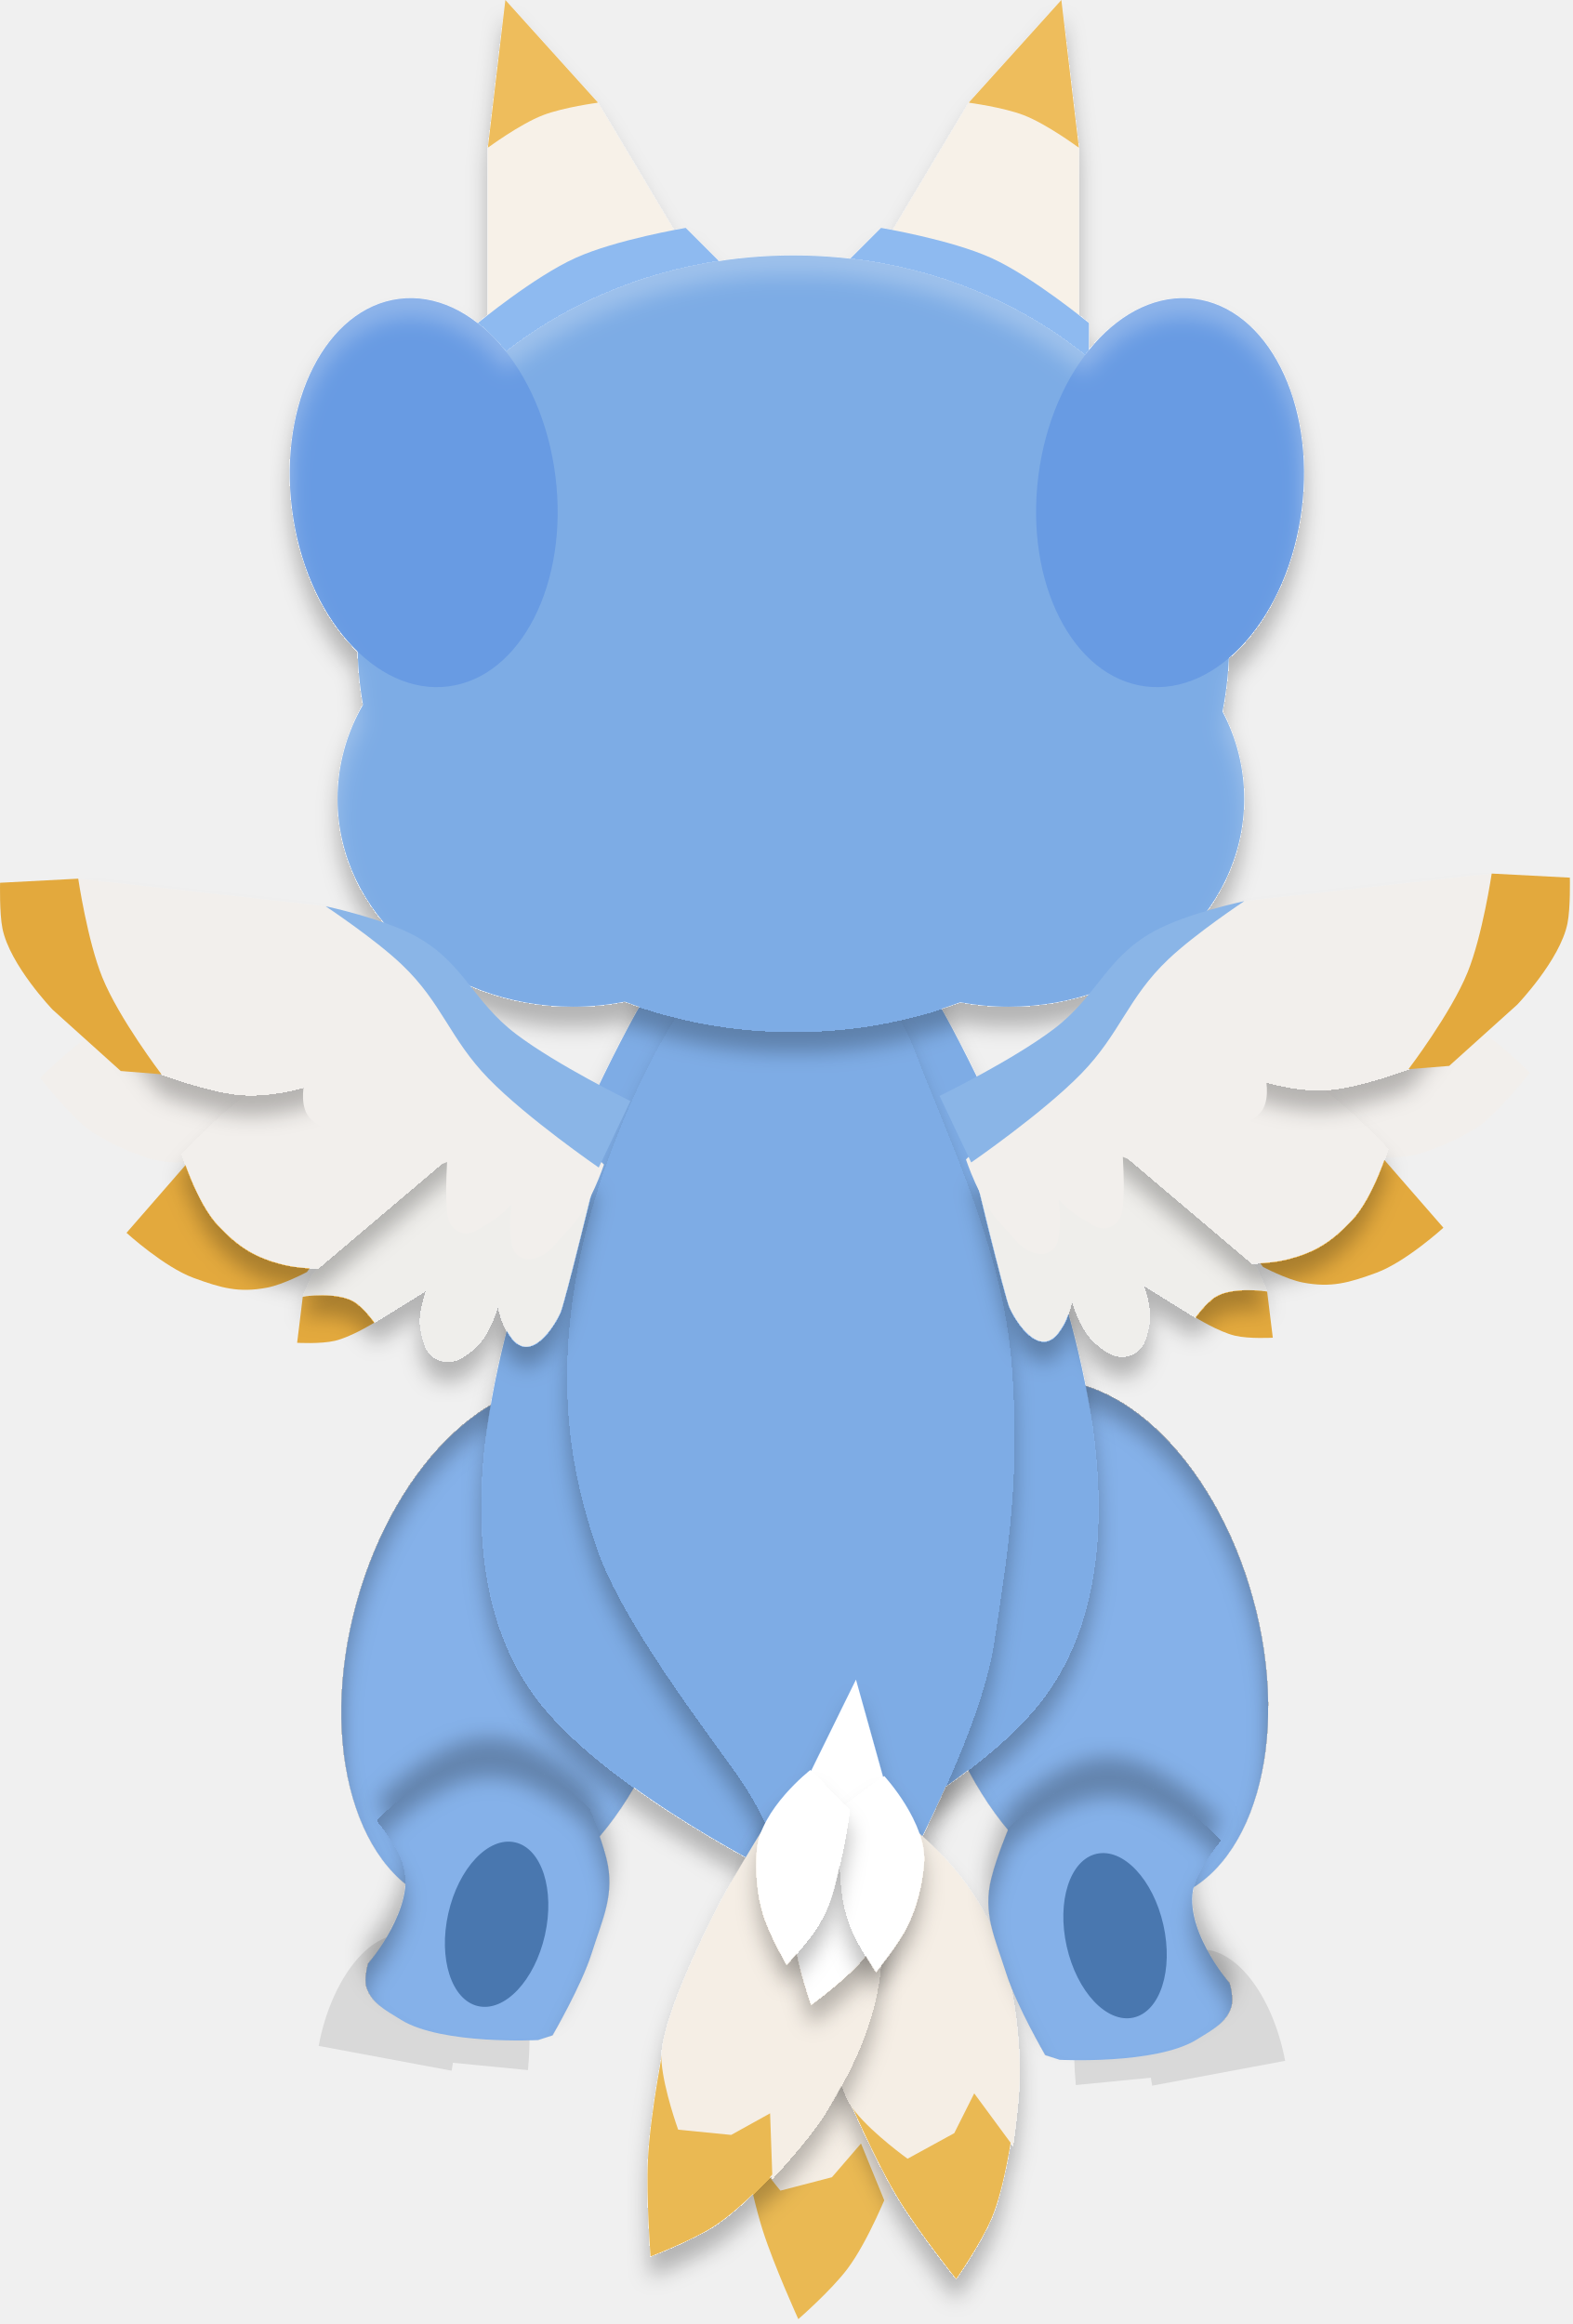
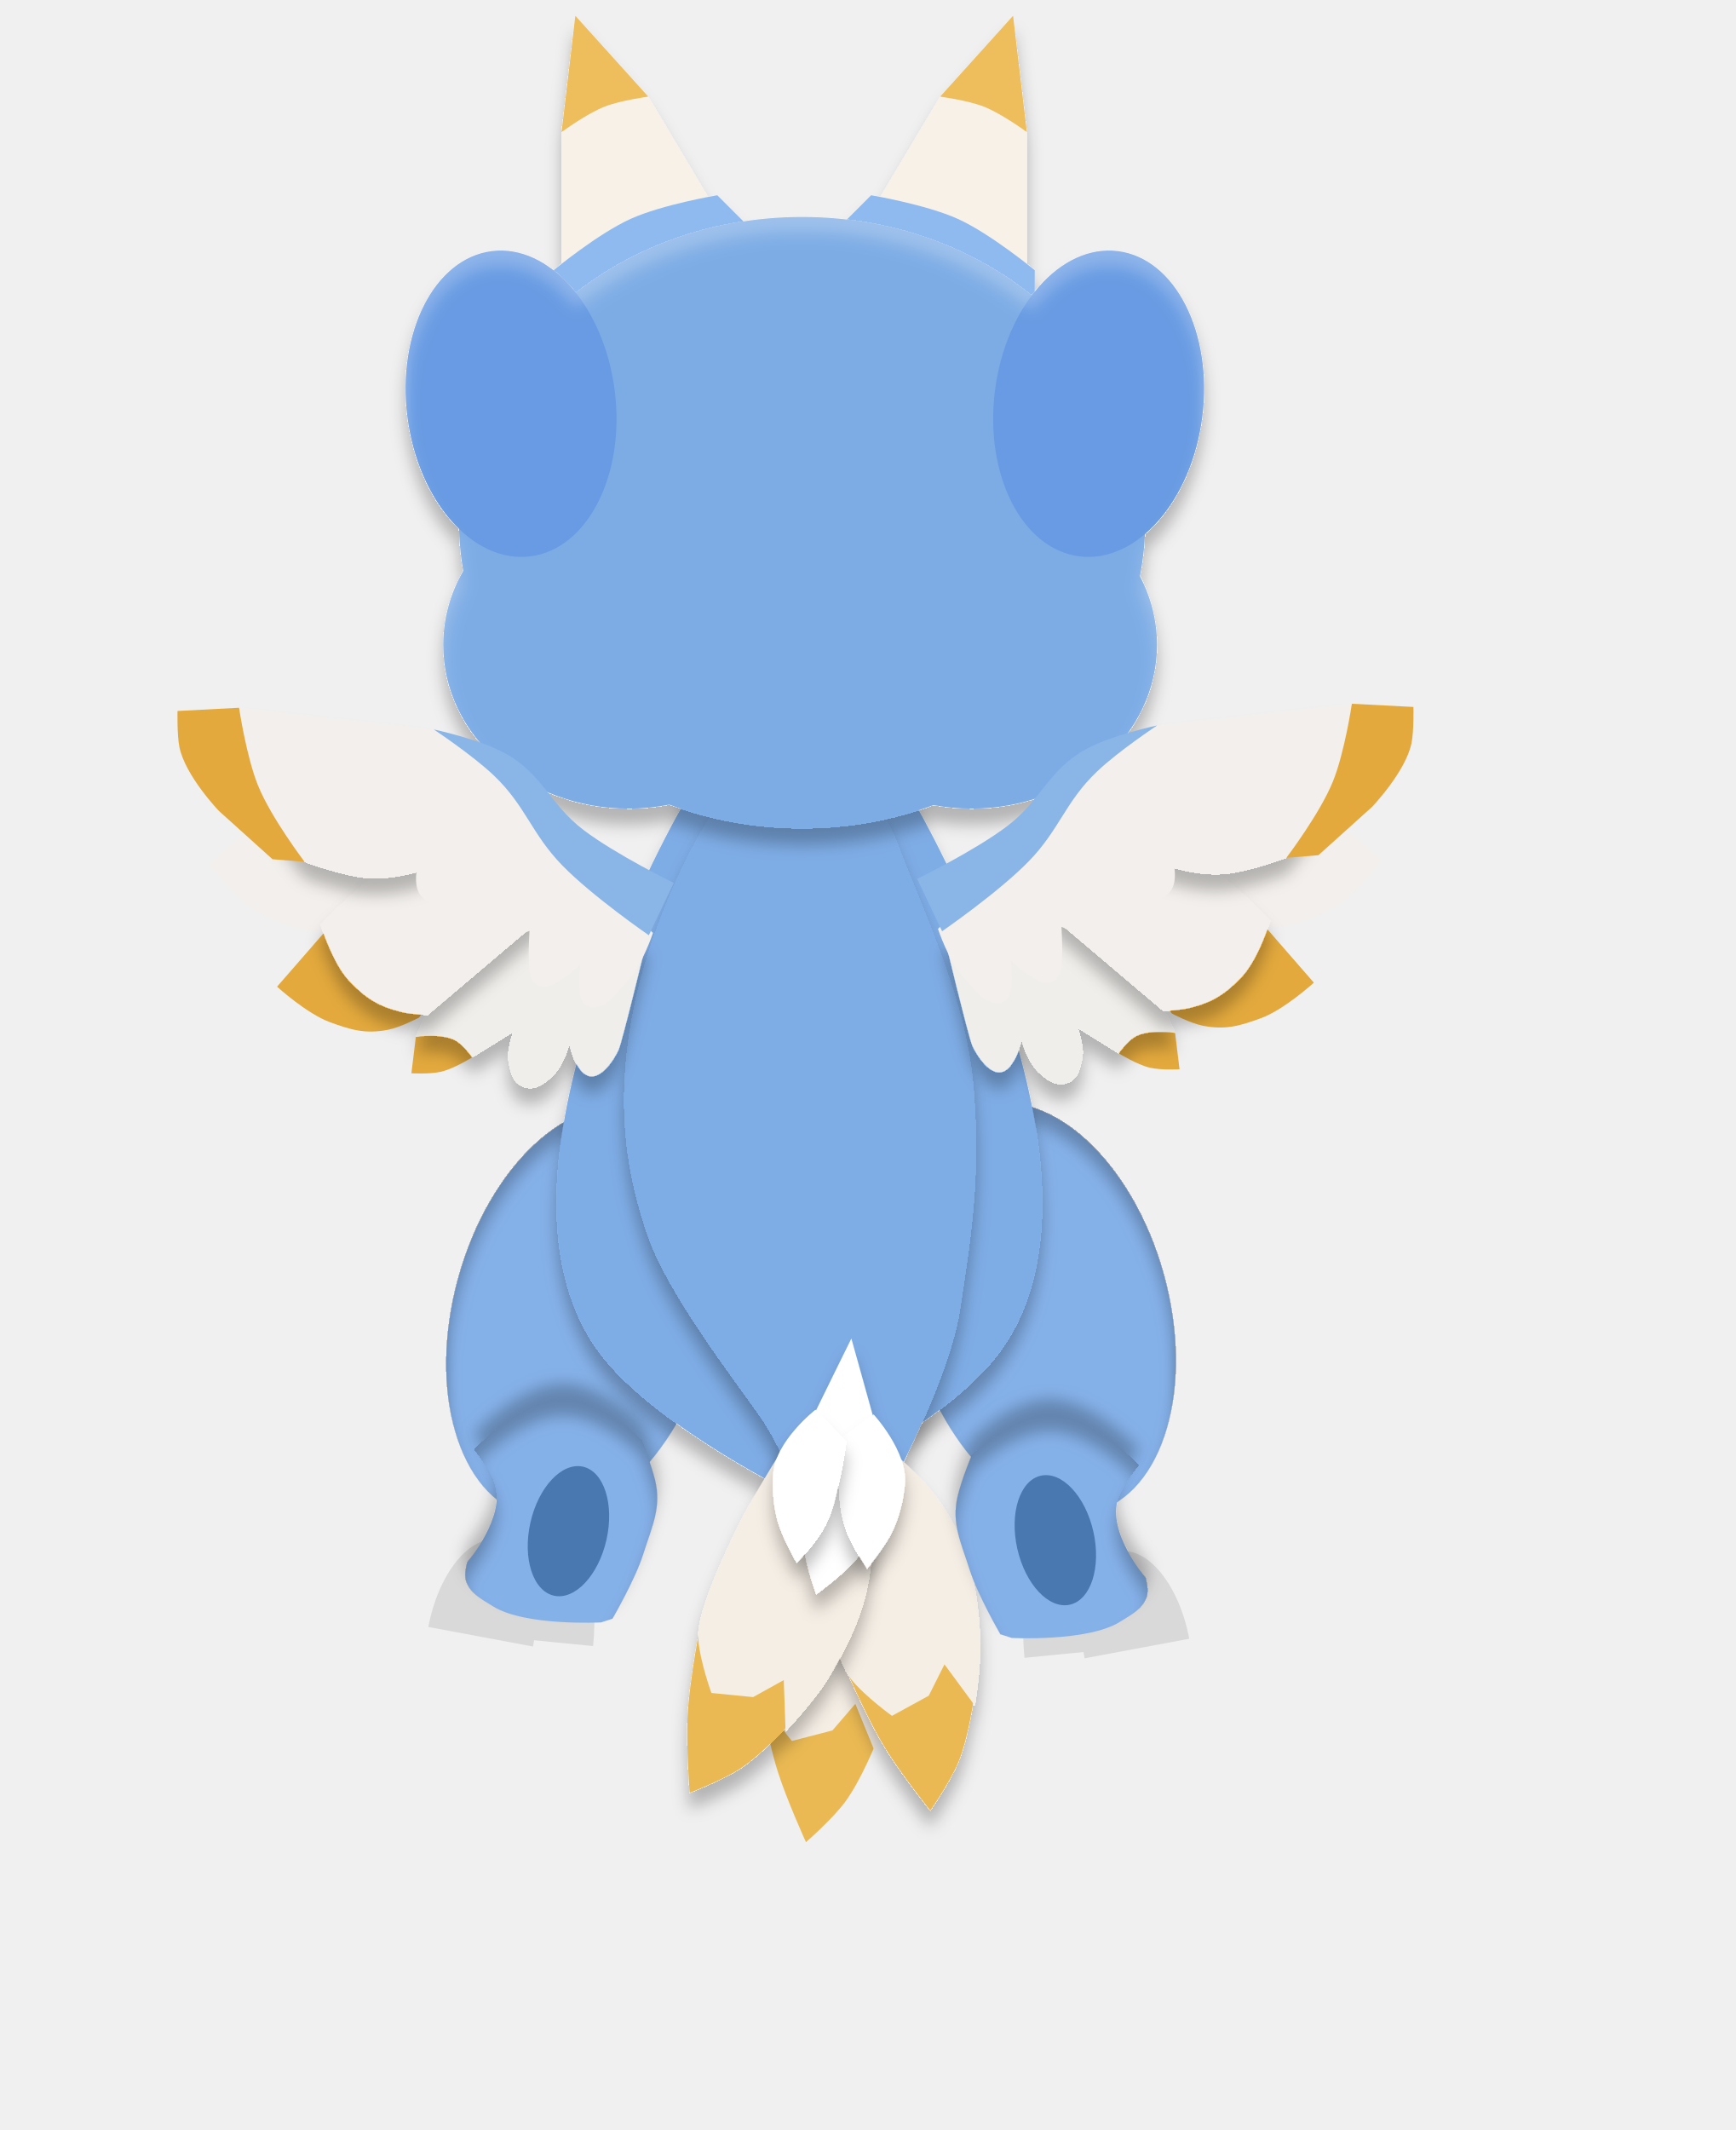
- <svg xmlns="http://www.w3.org/2000/svg" width="314" height="464" viewBox="0 0 314 464" fill="none">
+ <svg xmlns="http://www.w3.org/2000/svg" width="440" height="540" viewBox="-45 -4 440 540" fill="none">
  <g clip-path="url(#clip0_532_568)">
    <path d="M105.401 413.309C106.097 406.182 105.663 399.239 104.195 394.008C102.727 388.778 100.346 385.687 97.574 385.417C94.803 385.146 91.868 387.718 89.416 392.566C86.964 397.413 85.196 404.142 84.5 411.269L94.951 412.288L105.401 413.309Z" fill="#D9D9D9" />
    <path d="M90.16 413.429C91.376 406.911 91.145 400.399 89.517 395.325C87.889 390.252 84.997 387.032 81.478 386.376C77.958 385.718 74.099 387.677 70.75 391.821C67.4 395.965 64.835 401.955 63.618 408.473L76.889 410.951L90.16 413.429Z" fill="#D9D9D9" />
    <g filter="url(#filter0_i_532_568)">
      <path d="M88.67 380.188C106.183 385.04 126.764 365.931 134.638 337.507C142.513 309.083 134.7 282.107 117.187 277.256C99.674 272.404 79.094 291.513 71.219 319.937C63.344 348.361 71.157 375.337 88.67 380.188Z" fill="#85B1E9" />
    </g>
    <path d="M214.782 416.293C214.087 409.166 214.521 402.224 215.988 396.993C217.456 391.762 219.837 388.672 222.609 388.401C225.381 388.131 228.315 390.702 230.767 395.551C233.219 400.398 234.987 407.126 235.683 414.254L225.232 415.273L214.782 416.293Z" fill="#D9D9D9" />
    <path d="M230.024 416.416C228.807 409.898 229.038 403.386 230.666 398.313C232.293 393.24 235.186 390.02 238.706 389.363C242.225 388.705 246.084 390.664 249.433 394.809C252.782 398.953 255.348 404.943 256.565 411.46L243.294 413.938L230.024 416.416Z" fill="#D9D9D9" />
    <g filter="url(#filter1_i_532_568)">
      <path d="M232.653 379.339C215.14 384.191 194.56 365.081 186.685 336.657C178.81 308.233 186.623 281.258 204.136 276.406C221.649 271.554 242.229 290.663 250.104 319.087C257.979 347.512 250.166 374.487 232.653 379.339Z" fill="#85B1E9" />
    </g>
    <g filter="url(#filter2_d_532_568)">
      <path d="M158.031 188.059L157.135 375.154C157.135 375.154 122.651 358.399 108.107 340.303C72.123 295.53 128.742 199.064 128.742 199.064L124.083 188.059H158.031Z" fill="#7EACE5" />
    </g>
    <g filter="url(#filter3_d_532_568)">
      <path d="M157.367 188.059L157.136 375.154C157.136 375.154 192.747 358.399 207.291 340.303C243.276 295.53 186.656 199.064 186.656 199.064L191.316 188.059H157.367Z" fill="#7EACE5" />
    </g>
    <g filter="url(#filter4_d_532_568)">
      <path d="M115.892 251C120.856 227 134.528 200.826 141.053 195.796C147.577 190.766 158.746 189.575 165.143 192.781C173.675 197.058 178.578 199.566 182.392 209.5C189.92 229.109 200.164 250 201.892 272.5C203.62 295 201.185 309.5 198.392 328C194.392 354.5 162.392 406 162.392 406C162.392 406 162.366 375.756 147.393 354.5C141.053 345.5 124.464 324 119.393 309.5C114.322 295 110.574 276.713 115.892 251Z" fill="#7EACE5" />
    </g>
    <path d="M169.212 452.945C173.387 447.381 177.437 437.145 177.437 437.145L172.576 421.132L146.976 420.715C146.976 420.715 149.293 435.923 152.266 445.271C154.53 452.388 159.375 463.027 159.375 463.027C159.375 463.027 165.911 457.345 169.212 452.945Z" fill="#EAB953" />
    <path d="M147.359 396.834C148.436 385.635 152.374 368.463 152.374 368.463L161.028 361.206C161.028 361.206 168.904 368.008 172.78 373.348C184.634 389.676 186.292 404.391 182.194 424.147C180.868 430.546 176.815 439.993 176.815 439.993L171.89 427.963L166.089 434.697L155.802 437.374C155.802 437.374 150.427 431.024 148.022 425.867C145.617 420.71 146.274 408.114 147.359 396.834Z" fill="#F5EEE5" />
    <g filter="url(#filter5_d_532_568)">
      <path d="M197.984 442.837C200.678 436.424 202.111 425.51 202.111 425.51L193.496 411.164L168.565 416.996C168.565 416.996 174.517 431.18 179.679 439.523C183.608 445.875 190.899 455.013 190.899 455.013C190.899 455.013 195.853 447.909 197.984 442.837Z" fill="#EAB953" />
      <path d="M163.119 393.74C161.435 382.615 161.072 365.002 161.072 365.002L167.697 355.856C167.697 355.856 176.992 360.533 182.053 364.768C197.526 377.716 202.721 391.585 203.56 411.744C203.831 418.273 202.202 428.422 202.202 428.422L194.495 417.954L190.509 425.899L181.185 431.002C181.185 431.002 174.425 426.153 170.836 421.736C167.247 417.32 164.815 404.944 163.119 393.74Z" fill="#F5EEE5" />
    </g>
    <g filter="url(#filter6_d_532_568)">
      <path d="M142.592 444.449C148.433 440.673 155.772 432.469 155.772 432.469L156.749 415.764L132.873 406.519C132.873 406.519 129.788 421.589 129.345 431.389C129.007 438.85 129.874 450.508 129.874 450.508C129.874 450.508 137.971 447.437 142.592 444.449Z" fill="#EAB953" />
      <path d="M141.49 384.245C146.374 374.109 156.007 359.359 156.007 359.359L166.636 355.543C166.636 355.543 171.673 364.648 173.465 370.999C178.94 390.418 175.408 404.801 164.731 421.92C161.274 427.465 154.204 434.928 154.204 434.928L153.743 421.937L145.972 426.249L135.394 425.205C135.394 425.205 132.546 417.388 132.073 411.716C131.6 406.046 136.571 394.454 141.49 384.245Z" fill="#F5EEE5" />
    </g>
    <g filter="url(#filter7_d_532_568)">
      <path d="M160.409 371.742C161.22 367.332 161.882 353.67 161.882 353.67L170.886 335.342L176.315 354.849C176.315 354.849 182.78 369.011 179.515 378.203C177.852 382.886 175.24 387.742 171.88 391.589C168.564 395.386 161.969 400.21 161.969 400.21C161.969 400.21 159.404 393.039 158.87 388.356C158.124 381.794 159.235 378.134 160.409 371.742Z" fill="white" />
    </g>
    <g filter="url(#filter8_d_532_568)">
      <path d="M167.596 370.936C167.319 367.187 167.48 361.315 167.48 361.315L176.531 354.592C176.531 354.592 185.164 363.978 184.463 372.126C184.107 376.277 183.018 380.77 181.109 384.603C179.224 388.386 174.896 393.697 174.896 393.697C174.896 393.697 171.296 388.425 169.87 384.739C167.873 379.573 167.999 376.37 167.596 370.936Z" fill="white" />
    </g>
    <g filter="url(#filter9_d_532_568)">
      <path d="M167.94 370.964C168.822 367.31 169.617 361.491 169.617 361.491L161.777 353.387C161.777 353.387 151.736 361.247 151.103 369.401C150.781 373.555 151.126 378.164 152.388 382.256C153.634 386.296 157.042 392.239 157.042 392.239C157.042 392.239 161.45 387.62 163.456 384.215C166.264 379.443 166.661 376.261 167.94 370.964Z" fill="white" />
    </g>
    <g filter="url(#filter10_di_532_568)">
      <path d="M80.41 371.883C78.987 367.801 75.359 363.541 75.359 363.541C75.359 363.541 86.998 350.917 97.792 350.957C107.77 350.994 117.671 361.256 117.671 361.256C117.671 361.256 119.958 366.614 121.052 370.994C122.837 378.141 120.32 383.048 118.117 389.999C116.025 396.594 110.308 406.372 110.308 406.372L107.434 407.312C107.434 407.312 88.301 408.315 80.114 403.302C76.695 401.209 74.189 399.837 73.213 396.857C72.597 394.978 73.526 392.002 73.526 392.002C73.526 392.002 83.421 380.507 80.41 371.883Z" fill="#85B1E9" />
    </g>
    <path d="M95.46 400.537C100.786 401.738 106.754 395.391 108.789 386.361C110.823 377.331 108.155 369.038 102.829 367.837C97.502 366.637 91.535 372.984 89.5 382.014C87.465 391.044 90.134 399.337 95.46 400.537Z" fill="#4977AF" />
    <g filter="url(#filter11_di_532_568)">
      <path d="M238.569 375.822C239.994 371.741 243.621 367.48 243.621 367.48C243.621 367.48 231.982 354.857 221.188 354.897C211.211 354.934 201.309 365.196 201.309 365.196C201.309 365.196 199.023 370.554 197.928 374.934C196.143 382.081 198.659 386.987 200.864 393.939C202.955 400.535 208.672 410.312 208.672 410.312L211.547 411.252C211.547 411.252 230.68 412.255 238.866 407.242C242.284 405.149 244.79 403.777 245.768 400.797C246.383 398.917 245.455 395.942 245.455 395.942C245.455 395.942 235.559 384.447 238.569 375.822Z" fill="#85B1E9" />
    </g>
    <path d="M226.295 402.821C220.968 404.021 215.001 397.674 212.966 388.645C210.931 379.615 213.6 371.323 218.926 370.122C224.252 368.922 230.22 375.269 232.254 384.298C234.289 393.328 231.621 401.62 226.295 402.821Z" fill="#4977AF" />
    <g filter="url(#filter12_d_532_568)">
      <path d="M100.892 0L97.392 29.5L119.392 20.5L100.892 0Z" fill="#EEBD5C" />
      <path d="M97.392 29.5V63L134.892 46.5L119.392 20.5C119.392 20.5 112.501 21.412 108.392 23C103.738 24.799 97.392 29.5 97.392 29.5Z" fill="#F7F1E8" />
      <path d="M95.392 64.5V76.5C95.392 76.5 108.973 66.231 118.892 62C129.086 57.653 146.392 55 146.392 55L136.892 45.5C136.892 45.5 123.005 47.829 114.892 51.5C106.553 55.273 95.392 64.5 95.392 64.5Z" fill="#8EBAF0" />
      <path d="M211.892 0L215.392 29.5L193.392 20.5L211.892 0Z" fill="#EEBD5C" />
      <path d="M215.392 29.5V63L177.892 46.5L193.392 20.5C193.392 20.5 200.283 21.412 204.392 23C209.046 24.799 215.392 29.5 215.392 29.5Z" fill="#F7F1E8" />
      <path d="M217.392 64.5V76.5C217.392 76.5 203.811 66.231 193.892 62C183.698 57.653 166.392 55 166.392 55L175.892 45.5C175.892 45.5 189.779 47.829 197.892 51.5C206.231 55.273 217.392 64.5 217.392 64.5Z" fill="#8EBAF0" />
      <g filter="url(#filter13_i_532_568)">
        <path d="M158.392 51C206.441 51 245.392 85.698 245.392 128.5C245.392 133.133 244.935 137.671 244.06 142.08C246.839 147.377 248.392 153.278 248.392 159.5C248.392 182.42 227.349 201 201.392 201C198.07 201 194.828 200.693 191.701 200.114C181.441 203.905 170.191 206 158.392 206C146.462 206 135.092 203.86 124.741 199.988C121.411 200.649 117.948 201 114.392 201C88.435 201 67.392 182.42 67.392 159.5C67.392 152.741 69.222 146.36 72.468 140.722C71.76 136.741 71.392 132.659 71.392 128.5C71.392 85.698 110.343 51 158.392 51Z" fill="#7DACE5" />
        <path d="M89.496 137.045C104.015 135.204 113.588 116.389 110.878 95.021C108.167 73.653 94.2 57.824 79.681 59.665C65.162 61.507 55.589 80.322 58.299 101.69C61.01 123.058 74.977 138.887 89.496 137.045Z" fill="#689BE3" />
        <path d="M228.681 137.045C214.162 135.204 204.589 116.389 207.299 95.021C210.009 73.653 223.977 57.824 238.496 59.665C253.015 61.507 262.588 80.322 259.878 101.69C257.167 123.058 243.2 138.887 228.681 137.045Z" fill="#689BE3" />
      </g>
    </g>
    <path d="M59.319 268.097L60.453 258.866L78.606 255.216L74.752 264.05C74.752 264.05 70.161 266.93 66.851 267.702C63.982 268.37 59.319 268.097 59.319 268.097Z" fill="#E3A93D" />
    <path d="M25.258 246.142L40.525 228.617L72.351 238.818L61.276 253.966C61.276 253.966 56.612 256.447 53.346 257.079C47.673 258.175 44.104 257.134 38.678 255.15C32.75 252.982 25.258 246.142 25.258 246.142Z" fill="#E3A93D" />
    <path d="M29.328 231.149C37.292 233.87 50.849 230.021 50.849 230.021L61.105 209.522C61.105 209.522 37.49 201.589 22.538 204.531C17.54 205.513 7.992 215.215 7.992 215.215C7.992 215.215 15.006 224.041 18.823 226.306C22.165 228.289 24.467 229.489 29.328 231.149Z" fill="#F2EFEC" />
    <g filter="url(#filter14_d_532_568)">
      <path d="M62.38 254.448L87.447 228.316L119.048 234.213C119.048 234.213 112.84 259.895 111.877 262.104C110.914 264.312 107.098 270.55 103.578 268.474C102.418 267.79 102.026 267.022 101.285 265.896C100.079 264.061 99.389 260.6 99.389 260.6C99.389 260.6 98.057 266.066 94.97 268.925C92.722 271.007 90.377 272.654 87.55 271.472C84.946 270.383 84.517 267.957 83.984 265.185C83.415 262.227 85.203 257.568 85.203 257.568L74.752 264.049C74.752 264.049 72.66 261.123 70.761 259.943C67.323 257.807 60.453 258.865 60.453 258.865L62.38 254.448Z" fill="#EFEEEB" />
    </g>
    <g filter="url(#filter15_d_532_568)">
      <path d="M51.261 217.266C60.531 211.376 77.739 207.786 77.739 207.786L98.011 223.987L63.4 253.317C63.4 253.317 59.376 253.18 56.888 252.579C50.989 251.153 47.689 249.061 43.524 244.647C39.258 240.125 36.306 230.459 36.306 230.459C36.306 230.459 44.688 221.443 51.261 217.266Z" fill="#F2EFEC" />
    </g>
    <g filter="url(#filter16_d_532_568)">
      <path d="M15.618 175.432L65.002 180.937L76.723 188.414L85.812 197.11L90.398 202.265C90.398 202.265 65.355 220.373 47.551 218.538C41.395 217.903 32.232 214.485 32.232 214.485C32.232 214.485 24.346 204.932 21.107 197.803C17.385 189.614 15.618 175.432 15.618 175.432Z" fill="#F2EFEC" />
    </g>
    <path d="M73.239 193.994C78.039 195.1 85.302 197.679 85.302 197.679L120.577 232.516C120.577 232.516 117.837 240.757 114.203 244.72C112.582 246.488 111.144 248.117 110.125 249.248C109.105 250.381 106.397 252.009 104.291 251.174C102.087 250.3 101.972 248.109 101.833 245.461L101.828 245.368C101.729 243.477 102.113 240.498 102.113 240.498C102.113 240.498 99.805 242.91 97.977 243.952C95.716 245.24 93.939 247.057 91.605 245.904C89.089 244.661 89.256 242.25 89.115 239.56C88.972 236.829 89.258 232 89.258 232C89.258 232 85.688 233.43 83.452 234.462C80.819 235.679 79.496 236.001 77.534 234.772C75.778 233.672 75.381 232.099 75.129 230.043C74.829 227.598 76.971 224.012 76.971 224.012C76.971 224.012 71.801 226.365 68.446 226.076C65.854 225.853 63.565 225.118 61.821 223.187C59.987 221.157 60.435 217.324 60.889 215.682C61.964 211.786 67.487 207.784 67.487 207.784C67.487 207.784 59.843 207.379 56.529 204.58C53.437 201.969 50.065 198.817 51.718 195.122C53.158 191.903 56.391 191.638 60.157 191.44C65.308 191.171 68.213 192.837 73.239 193.994Z" fill="#F2EFEC" />
    <path d="M103.027 206.457C111.256 212.7 125.847 219.828 125.847 219.828L119.529 233.108C119.529 233.108 105.253 223.275 97.559 215.377C89.741 207.35 88.302 200.266 80.178 192.549C74.767 187.409 65.002 180.936 65.002 180.936C65.002 180.936 76.596 183.383 83.124 186.999C92.633 192.267 94.366 199.889 103.027 206.457Z" fill="#8AB5E7" />
    <path d="M24.105 213.832L32.231 214.484C32.231 214.484 23.751 203.343 20.427 195.142C17.452 187.798 15.618 175.431 15.618 175.431L0.015 176.249C0.015 176.249 -0.133 182.302 0.494 185.395C1.971 192.686 10.514 201.595 10.514 201.595L24.105 213.832Z" fill="#E3A93D" />
    <path d="M254.104 267.077L252.969 257.846L234.816 254.197L238.67 263.031C238.67 263.031 243.261 265.911 246.571 266.683C249.44 267.351 254.104 267.077 254.104 267.077Z" fill="#E3A93D" />
    <path d="M288.163 245.121L272.897 227.596L241.07 237.798L252.146 252.945C252.146 252.945 256.809 255.427 260.075 256.058C265.748 257.155 269.317 256.113 274.744 254.129C280.671 251.962 288.163 245.121 288.163 245.121Z" fill="#E3A93D" />
    <path d="M284.095 230.13C276.131 232.851 262.574 229.002 262.574 229.002L252.318 208.503C252.318 208.503 275.933 200.57 290.886 203.512C295.883 204.494 305.431 214.195 305.431 214.195C305.431 214.195 298.416 223.021 294.599 225.287C291.259 227.27 288.956 228.47 284.095 230.13Z" fill="#F2EFEC" />
    <g filter="url(#filter17_d_532_568)">
      <path d="M251.043 253.427L225.977 227.296L194.376 233.193C194.376 233.193 200.583 258.875 201.546 261.083C202.51 263.292 206.325 269.529 209.845 267.453C211.005 266.769 211.397 266.002 212.138 264.876C213.345 263.041 214.034 259.58 214.034 259.58C214.034 259.58 215.365 265.045 218.453 267.905C220.701 269.986 223.046 271.633 225.873 270.451C228.478 269.362 228.906 266.936 229.439 264.164C230.008 261.206 228.22 256.547 228.22 256.547L238.671 263.029C238.671 263.029 240.763 260.102 242.662 258.922C246.1 256.786 252.97 257.844 252.97 257.844L251.043 253.427Z" fill="#EFEEEB" />
    </g>
    <g filter="url(#filter18_d_532_568)">
      <path d="M262.162 216.245C252.892 210.355 235.684 206.765 235.684 206.765L215.412 222.966L250.023 252.296C250.023 252.296 254.047 252.159 256.535 251.558C262.434 250.132 265.734 248.04 269.899 243.626C274.165 239.104 277.117 229.438 277.117 229.438C277.117 229.438 268.735 220.422 262.162 216.245Z" fill="#F2EFEC" />
    </g>
    <g filter="url(#filter19_d_532_568)">
      <path d="M297.804 174.411L248.421 179.916L236.698 187.394L227.611 196.089L223.025 201.244C223.025 201.244 248.067 219.353 265.872 217.517C272.027 216.882 281.191 213.464 281.191 213.464C281.191 213.464 289.077 203.912 292.316 196.782C296.038 188.593 297.804 174.411 297.804 174.411Z" fill="#F2EFEC" />
    </g>
    <path d="M240.183 192.974C235.383 194.08 228.121 196.659 228.121 196.659L192.845 231.496C192.845 231.496 195.585 239.737 199.219 243.7C200.841 245.468 202.278 247.097 203.298 248.228C204.318 249.361 207.025 250.989 209.132 250.154C211.336 249.28 211.45 247.089 211.589 244.441L211.594 244.348C211.693 242.457 211.31 239.478 211.31 239.478C211.31 239.478 213.616 241.89 215.445 242.932C217.706 244.22 219.483 246.037 221.817 244.884C224.333 243.641 224.166 241.23 224.307 238.54C224.451 235.808 224.164 230.98 224.164 230.98C224.164 230.98 227.734 232.41 229.97 233.442C232.603 234.659 233.927 234.981 235.888 233.752C237.644 232.652 238.042 231.079 238.294 229.023C238.593 226.578 236.452 222.992 236.452 222.992C236.452 222.992 241.622 225.345 244.975 225.056C247.569 224.833 249.857 224.098 251.602 222.167C253.434 220.137 252.987 216.304 252.534 214.662C251.458 210.766 245.934 206.764 245.934 206.764C245.934 206.764 253.579 206.359 256.893 203.56C259.986 200.949 263.357 197.797 261.704 194.102C260.264 190.883 257.031 190.618 253.266 190.42C248.115 190.151 245.209 191.817 240.183 192.974Z" fill="#F2EFEC" />
    <path d="M210.396 205.437C202.167 211.68 187.575 218.808 187.575 218.808L193.894 232.088C193.894 232.088 208.17 222.255 215.864 214.357C223.682 206.33 225.121 199.245 233.245 191.529C238.656 186.389 248.421 179.915 248.421 179.915C248.421 179.915 236.827 182.363 230.299 185.979C220.79 191.247 219.057 198.869 210.396 205.437Z" fill="#8AB5E7" />
    <path d="M289.318 212.812L281.191 213.465C281.191 213.465 289.671 202.323 292.995 194.122C295.971 186.779 297.804 174.412 297.804 174.412L313.408 175.229C313.408 175.229 313.555 181.282 312.929 184.376C311.451 191.667 302.908 200.576 302.908 200.576L289.318 212.812Z" fill="#E3A93D" />
  </g>
  <defs>
    <filter id="filter0_i_532_568" x="68.152" y="276.502" width="69.553" height="108.439" filterUnits="userSpaceOnUse" color-interpolation-filters="sRGB">
      <feFlood flood-opacity="0" result="BackgroundImageFix" />
      <feBlend mode="normal" in="SourceGraphic" in2="BackgroundImageFix" result="shape" />
      <feColorMatrix in="SourceAlpha" type="matrix" values="0 0 0 0 0 0 0 0 0 0 0 0 0 0 0 0 0 0 127 0" result="hardAlpha" />
      <feOffset dy="4" />
      <feGaussianBlur stdDeviation="2" />
      <feComposite in2="hardAlpha" operator="arithmetic" k2="-1" k3="1" />
      <feColorMatrix type="matrix" values="0 0 0 0 0 0 0 0 0 0 0 0 0 0 0 0 0 0 0.25 0" />
      <feBlend mode="normal" in2="shape" result="effect1_innerShadow_532_568" />
    </filter>
    <filter id="filter1_i_532_568" x="183.618" y="275.652" width="69.553" height="108.439" filterUnits="userSpaceOnUse" color-interpolation-filters="sRGB">
      <feFlood flood-opacity="0" result="BackgroundImageFix" />
      <feBlend mode="normal" in="SourceGraphic" in2="BackgroundImageFix" result="shape" />
      <feColorMatrix in="SourceAlpha" type="matrix" values="0 0 0 0 0 0 0 0 0 0 0 0 0 0 0 0 0 0 127 0" result="hardAlpha" />
      <feOffset dy="4" />
      <feGaussianBlur stdDeviation="2" />
      <feComposite in2="hardAlpha" operator="arithmetic" k2="-1" k3="1" />
      <feColorMatrix type="matrix" values="0 0 0 0 0 0 0 0 0 0 0 0 0 0 0 0 0 0 0.25 0" />
      <feBlend mode="normal" in2="shape" result="effect1_innerShadow_532_568" />
    </filter>
    <filter id="filter2_d_532_568" x="92.138" y="188.059" width="69.894" height="195.096" filterUnits="userSpaceOnUse" color-interpolation-filters="sRGB">
      <feFlood flood-opacity="0" result="BackgroundImageFix" />
      <feColorMatrix in="SourceAlpha" type="matrix" values="0 0 0 0 0 0 0 0 0 0 0 0 0 0 0 0 0 0 127 0" result="hardAlpha" />
      <feOffset dy="4" />
      <feGaussianBlur stdDeviation="2" />
      <feComposite in2="hardAlpha" operator="out" />
      <feColorMatrix type="matrix" values="0 0 0 0 0 0 0 0 0 0 0 0 0 0 0 0 0 0 0.25 0" />
      <feBlend mode="normal" in2="BackgroundImageFix" result="effect1_dropShadow_532_568" />
      <feBlend mode="normal" in="SourceGraphic" in2="effect1_dropShadow_532_568" result="shape" />
    </filter>
    <filter id="filter3_d_532_568" x="153.136" y="188.059" width="70.125" height="195.096" filterUnits="userSpaceOnUse" color-interpolation-filters="sRGB">
      <feFlood flood-opacity="0" result="BackgroundImageFix" />
      <feColorMatrix in="SourceAlpha" type="matrix" values="0 0 0 0 0 0 0 0 0 0 0 0 0 0 0 0 0 0 127 0" result="hardAlpha" />
      <feOffset dy="4" />
      <feGaussianBlur stdDeviation="2" />
      <feComposite in2="hardAlpha" operator="out" />
      <feColorMatrix type="matrix" values="0 0 0 0 0 0 0 0 0 0 0 0 0 0 0 0 0 0 0.25 0" />
      <feBlend mode="normal" in2="BackgroundImageFix" result="effect1_dropShadow_532_568" />
      <feBlend mode="normal" in="SourceGraphic" in2="effect1_dropShadow_532_568" result="shape" />
    </filter>
    <filter id="filter4_d_532_568" x="109.307" y="191" width="97.163" height="223" filterUnits="userSpaceOnUse" color-interpolation-filters="sRGB">
      <feFlood flood-opacity="0" result="BackgroundImageFix" />
      <feColorMatrix in="SourceAlpha" type="matrix" values="0 0 0 0 0 0 0 0 0 0 0 0 0 0 0 0 0 0 127 0" result="hardAlpha" />
      <feOffset dy="4" />
      <feGaussianBlur stdDeviation="2" />
      <feComposite in2="hardAlpha" operator="out" />
      <feColorMatrix type="matrix" values="0 0 0 0 0 0 0 0 0 0 0 0 0 0 0 0 0 0 0.25 0" />
      <feBlend mode="normal" in2="BackgroundImageFix" result="effect1_dropShadow_532_568" />
      <feBlend mode="normal" in="SourceGraphic" in2="effect1_dropShadow_532_568" result="shape" />
    </filter>
    <filter id="filter5_d_532_568" x="157.071" y="355.855" width="50.519" height="107.158" filterUnits="userSpaceOnUse" color-interpolation-filters="sRGB">
      <feFlood flood-opacity="0" result="BackgroundImageFix" />
      <feColorMatrix in="SourceAlpha" type="matrix" values="0 0 0 0 0 0 0 0 0 0 0 0 0 0 0 0 0 0 127 0" result="hardAlpha" />
      <feOffset dy="4" />
      <feGaussianBlur stdDeviation="2" />
      <feComposite in2="hardAlpha" operator="out" />
      <feColorMatrix type="matrix" values="0 0 0 0 0 0 0 0 0 0 0 0 0 0 0 0 0 0 0.25 0" />
      <feBlend mode="normal" in2="BackgroundImageFix" result="effect1_dropShadow_532_568" />
      <feBlend mode="normal" in="SourceGraphic" in2="effect1_dropShadow_532_568" result="shape" />
    </filter>
    <filter id="filter6_d_532_568" x="125.267" y="355.543" width="54.749" height="102.965" filterUnits="userSpaceOnUse" color-interpolation-filters="sRGB">
      <feFlood flood-opacity="0" result="BackgroundImageFix" />
      <feColorMatrix in="SourceAlpha" type="matrix" values="0 0 0 0 0 0 0 0 0 0 0 0 0 0 0 0 0 0 127 0" result="hardAlpha" />
      <feOffset dy="4" />
      <feGaussianBlur stdDeviation="2" />
      <feComposite in2="hardAlpha" operator="out" />
      <feColorMatrix type="matrix" values="0 0 0 0 0 0 0 0 0 0 0 0 0 0 0 0 0 0 0.25 0" />
      <feBlend mode="normal" in2="BackgroundImageFix" result="effect1_dropShadow_532_568" />
      <feBlend mode="normal" in="SourceGraphic" in2="effect1_dropShadow_532_568" result="shape" />
    </filter>
    <filter id="filter7_d_532_568" x="154.628" y="335.342" width="29.808" height="72.869" filterUnits="userSpaceOnUse" color-interpolation-filters="sRGB">
      <feFlood flood-opacity="0" result="BackgroundImageFix" />
      <feColorMatrix in="SourceAlpha" type="matrix" values="0 0 0 0 0 0 0 0 0 0 0 0 0 0 0 0 0 0 127 0" result="hardAlpha" />
      <feOffset dy="4" />
      <feGaussianBlur stdDeviation="2" />
      <feComposite in2="hardAlpha" operator="out" />
      <feColorMatrix type="matrix" values="0 0 0 0 0 0 0 0 0 0 0 0 0 0 0 0 0 0 0.25 0" />
      <feBlend mode="normal" in2="BackgroundImageFix" result="effect1_dropShadow_532_568" />
      <feBlend mode="normal" in="SourceGraphic" in2="effect1_dropShadow_532_568" result="shape" />
    </filter>
    <filter id="filter8_d_532_568" x="163.434" y="354.592" width="25.069" height="47.105" filterUnits="userSpaceOnUse" color-interpolation-filters="sRGB">
      <feFlood flood-opacity="0" result="BackgroundImageFix" />
      <feColorMatrix in="SourceAlpha" type="matrix" values="0 0 0 0 0 0 0 0 0 0 0 0 0 0 0 0 0 0 127 0" result="hardAlpha" />
      <feOffset dy="4" />
      <feGaussianBlur stdDeviation="2" />
      <feComposite in2="hardAlpha" operator="out" />
      <feColorMatrix type="matrix" values="0 0 0 0 0 0 0 0 0 0 0 0 0 0 0 0 0 0 0.25 0" />
      <feBlend mode="normal" in2="BackgroundImageFix" result="effect1_dropShadow_532_568" />
      <feBlend mode="normal" in="SourceGraphic" in2="effect1_dropShadow_532_568" result="shape" />
    </filter>
    <filter id="filter9_d_532_568" x="146.989" y="353.387" width="26.628" height="46.852" filterUnits="userSpaceOnUse" color-interpolation-filters="sRGB">
      <feFlood flood-opacity="0" result="BackgroundImageFix" />
      <feColorMatrix in="SourceAlpha" type="matrix" values="0 0 0 0 0 0 0 0 0 0 0 0 0 0 0 0 0 0 127 0" result="hardAlpha" />
      <feOffset dy="4" />
      <feGaussianBlur stdDeviation="2" />
      <feComposite in2="hardAlpha" operator="out" />
      <feColorMatrix type="matrix" values="0 0 0 0 0 0 0 0 0 0 0 0 0 0 0 0 0 0 0.25 0" />
      <feBlend mode="normal" in2="BackgroundImageFix" result="effect1_dropShadow_532_568" />
      <feBlend mode="normal" in="SourceGraphic" in2="effect1_dropShadow_532_568" result="shape" />
    </filter>
    <filter id="filter10_di_532_568" x="69.002" y="342.957" width="56.655" height="68.438" filterUnits="userSpaceOnUse" color-interpolation-filters="sRGB">
      <feFlood flood-opacity="0" result="BackgroundImageFix" />
      <feColorMatrix in="SourceAlpha" type="matrix" values="0 0 0 0 0 0 0 0 0 0 0 0 0 0 0 0 0 0 127 0" result="hardAlpha" />
      <feOffset dy="-4" />
      <feGaussianBlur stdDeviation="2" />
      <feComposite in2="hardAlpha" operator="out" />
      <feColorMatrix type="matrix" values="0 0 0 0 0 0 0 0 0 0 0 0 0 0 0 0 0 0 0.25 0" />
      <feBlend mode="normal" in2="BackgroundImageFix" result="effect1_dropShadow_532_568" />
      <feBlend mode="normal" in="SourceGraphic" in2="effect1_dropShadow_532_568" result="shape" />
      <feColorMatrix in="SourceAlpha" type="matrix" values="0 0 0 0 0 0 0 0 0 0 0 0 0 0 0 0 0 0 127 0" result="hardAlpha" />
      <feOffset dy="4" />
      <feGaussianBlur stdDeviation="2" />
      <feComposite in2="hardAlpha" operator="arithmetic" k2="-1" k3="1" />
      <feColorMatrix type="matrix" values="0 0 0 0 0 0 0 0 0 0 0 0 0 0 0 0 0 0 0.25 0" />
      <feBlend mode="normal" in2="shape" result="effect2_innerShadow_532_568" />
    </filter>
    <filter id="filter11_di_532_568" x="193.322" y="346.896" width="56.656" height="68.438" filterUnits="userSpaceOnUse" color-interpolation-filters="sRGB">
      <feFlood flood-opacity="0" result="BackgroundImageFix" />
      <feColorMatrix in="SourceAlpha" type="matrix" values="0 0 0 0 0 0 0 0 0 0 0 0 0 0 0 0 0 0 127 0" result="hardAlpha" />
      <feOffset dy="-4" />
      <feGaussianBlur stdDeviation="2" />
      <feComposite in2="hardAlpha" operator="out" />
      <feColorMatrix type="matrix" values="0 0 0 0 0 0 0 0 0 0 0 0 0 0 0 0 0 0 0.25 0" />
      <feBlend mode="normal" in2="BackgroundImageFix" result="effect1_dropShadow_532_568" />
      <feBlend mode="normal" in="SourceGraphic" in2="effect1_dropShadow_532_568" result="shape" />
      <feColorMatrix in="SourceAlpha" type="matrix" values="0 0 0 0 0 0 0 0 0 0 0 0 0 0 0 0 0 0 127 0" result="hardAlpha" />
      <feOffset dy="4" />
      <feGaussianBlur stdDeviation="2" />
      <feComposite in2="hardAlpha" operator="arithmetic" k2="-1" k3="1" />
      <feColorMatrix type="matrix" values="0 0 0 0 0 0 0 0 0 0 0 0 0 0 0 0 0 0 0.25 0" />
      <feBlend mode="normal" in2="shape" result="effect2_innerShadow_532_568" />
    </filter>
    <filter id="filter12_d_532_568" x="53.84" y="0" width="210.497" height="214" filterUnits="userSpaceOnUse" color-interpolation-filters="sRGB">
      <feFlood flood-opacity="0" result="BackgroundImageFix" />
      <feColorMatrix in="SourceAlpha" type="matrix" values="0 0 0 0 0 0 0 0 0 0 0 0 0 0 0 0 0 0 127 0" result="hardAlpha" />
      <feOffset dy="4" />
      <feGaussianBlur stdDeviation="2" />
      <feComposite in2="hardAlpha" operator="out" />
      <feColorMatrix type="matrix" values="0 0 0 0 0 0 0 0 0 0 0 0 0 0 0 0 0 0 0.25 0" />
      <feBlend mode="normal" in2="BackgroundImageFix" result="effect1_dropShadow_532_568" />
      <feBlend mode="normal" in="SourceGraphic" in2="effect1_dropShadow_532_568" result="shape" />
    </filter>
    <filter id="filter13_i_532_568" x="57.84" y="51" width="202.497" height="159" filterUnits="userSpaceOnUse" color-interpolation-filters="sRGB">
      <feFlood flood-opacity="0" result="BackgroundImageFix" />
      <feBlend mode="normal" in="SourceGraphic" in2="BackgroundImageFix" result="shape" />
      <feColorMatrix in="SourceAlpha" type="matrix" values="0 0 0 0 0 0 0 0 0 0 0 0 0 0 0 0 0 0 127 0" result="hardAlpha" />
      <feOffset dy="4" />
      <feGaussianBlur stdDeviation="2" />
      <feComposite in2="hardAlpha" operator="arithmetic" k2="-1" k3="1" />
      <feColorMatrix type="matrix" values="0 0 0 0 1 0 0 0 0 1 0 0 0 0 1 0 0 0 0.25 0" />
      <feBlend mode="normal" in2="shape" result="effect1_innerShadow_532_568" />
    </filter>
    <filter id="filter14_d_532_568" x="56.453" y="228.316" width="66.595" height="51.551" filterUnits="userSpaceOnUse" color-interpolation-filters="sRGB">
      <feFlood flood-opacity="0" result="BackgroundImageFix" />
      <feColorMatrix in="SourceAlpha" type="matrix" values="0 0 0 0 0 0 0 0 0 0 0 0 0 0 0 0 0 0 127 0" result="hardAlpha" />
      <feOffset dy="4" />
      <feGaussianBlur stdDeviation="2" />
      <feComposite in2="hardAlpha" operator="out" />
      <feColorMatrix type="matrix" values="0 0 0 0 0 0 0 0 0 0 0 0 0 0 0 0 0 0 0.25 0" />
      <feBlend mode="normal" in2="BackgroundImageFix" result="effect1_dropShadow_532_568" />
      <feBlend mode="normal" in="SourceGraphic" in2="effect1_dropShadow_532_568" result="shape" />
    </filter>
    <filter id="filter15_d_532_568" x="32.306" y="207.785" width="69.705" height="53.531" filterUnits="userSpaceOnUse" color-interpolation-filters="sRGB">
      <feFlood flood-opacity="0" result="BackgroundImageFix" />
      <feColorMatrix in="SourceAlpha" type="matrix" values="0 0 0 0 0 0 0 0 0 0 0 0 0 0 0 0 0 0 127 0" result="hardAlpha" />
      <feOffset dy="4" />
      <feGaussianBlur stdDeviation="2" />
      <feComposite in2="hardAlpha" operator="out" />
      <feColorMatrix type="matrix" values="0 0 0 0 0 0 0 0 0 0 0 0 0 0 0 0 0 0 0.25 0" />
      <feBlend mode="normal" in2="BackgroundImageFix" result="effect1_dropShadow_532_568" />
      <feBlend mode="normal" in="SourceGraphic" in2="effect1_dropShadow_532_568" result="shape" />
    </filter>
    <filter id="filter16_d_532_568" x="11.618" y="175.432" width="82.78" height="51.236" filterUnits="userSpaceOnUse" color-interpolation-filters="sRGB">
      <feFlood flood-opacity="0" result="BackgroundImageFix" />
      <feColorMatrix in="SourceAlpha" type="matrix" values="0 0 0 0 0 0 0 0 0 0 0 0 0 0 0 0 0 0 127 0" result="hardAlpha" />
      <feOffset dy="4" />
      <feGaussianBlur stdDeviation="2" />
      <feComposite in2="hardAlpha" operator="out" />
      <feColorMatrix type="matrix" values="0 0 0 0 0 0 0 0 0 0 0 0 0 0 0 0 0 0 0.25 0" />
      <feBlend mode="normal" in2="BackgroundImageFix" result="effect1_dropShadow_532_568" />
      <feBlend mode="normal" in="SourceGraphic" in2="effect1_dropShadow_532_568" result="shape" />
    </filter>
    <filter id="filter17_d_532_568" x="190.376" y="227.295" width="66.594" height="51.553" filterUnits="userSpaceOnUse" color-interpolation-filters="sRGB">
      <feFlood flood-opacity="0" result="BackgroundImageFix" />
      <feColorMatrix in="SourceAlpha" type="matrix" values="0 0 0 0 0 0 0 0 0 0 0 0 0 0 0 0 0 0 127 0" result="hardAlpha" />
      <feOffset dy="4" />
      <feGaussianBlur stdDeviation="2" />
      <feComposite in2="hardAlpha" operator="out" />
      <feColorMatrix type="matrix" values="0 0 0 0 0 0 0 0 0 0 0 0 0 0 0 0 0 0 0.25 0" />
      <feBlend mode="normal" in2="BackgroundImageFix" result="effect1_dropShadow_532_568" />
      <feBlend mode="normal" in="SourceGraphic" in2="effect1_dropShadow_532_568" result="shape" />
    </filter>
    <filter id="filter18_d_532_568" x="211.412" y="206.766" width="69.705" height="53.531" filterUnits="userSpaceOnUse" color-interpolation-filters="sRGB">
      <feFlood flood-opacity="0" result="BackgroundImageFix" />
      <feColorMatrix in="SourceAlpha" type="matrix" values="0 0 0 0 0 0 0 0 0 0 0 0 0 0 0 0 0 0 127 0" result="hardAlpha" />
      <feOffset dy="4" />
      <feGaussianBlur stdDeviation="2" />
      <feComposite in2="hardAlpha" operator="out" />
      <feColorMatrix type="matrix" values="0 0 0 0 0 0 0 0 0 0 0 0 0 0 0 0 0 0 0.25 0" />
      <feBlend mode="normal" in2="BackgroundImageFix" result="effect1_dropShadow_532_568" />
      <feBlend mode="normal" in="SourceGraphic" in2="effect1_dropShadow_532_568" result="shape" />
    </filter>
    <filter id="filter19_d_532_568" x="219.024" y="174.41" width="82.78" height="51.238" filterUnits="userSpaceOnUse" color-interpolation-filters="sRGB">
      <feFlood flood-opacity="0" result="BackgroundImageFix" />
      <feColorMatrix in="SourceAlpha" type="matrix" values="0 0 0 0 0 0 0 0 0 0 0 0 0 0 0 0 0 0 127 0" result="hardAlpha" />
      <feOffset dy="4" />
      <feGaussianBlur stdDeviation="2" />
      <feComposite in2="hardAlpha" operator="out" />
      <feColorMatrix type="matrix" values="0 0 0 0 0 0 0 0 0 0 0 0 0 0 0 0 0 0 0.25 0" />
      <feBlend mode="normal" in2="BackgroundImageFix" result="effect1_dropShadow_532_568" />
      <feBlend mode="normal" in="SourceGraphic" in2="effect1_dropShadow_532_568" result="shape" />
    </filter>
    <clipPath id="clip0_532_568">
      <rect width="314" height="464" fill="white" />
    </clipPath>
  </defs>
</svg>
